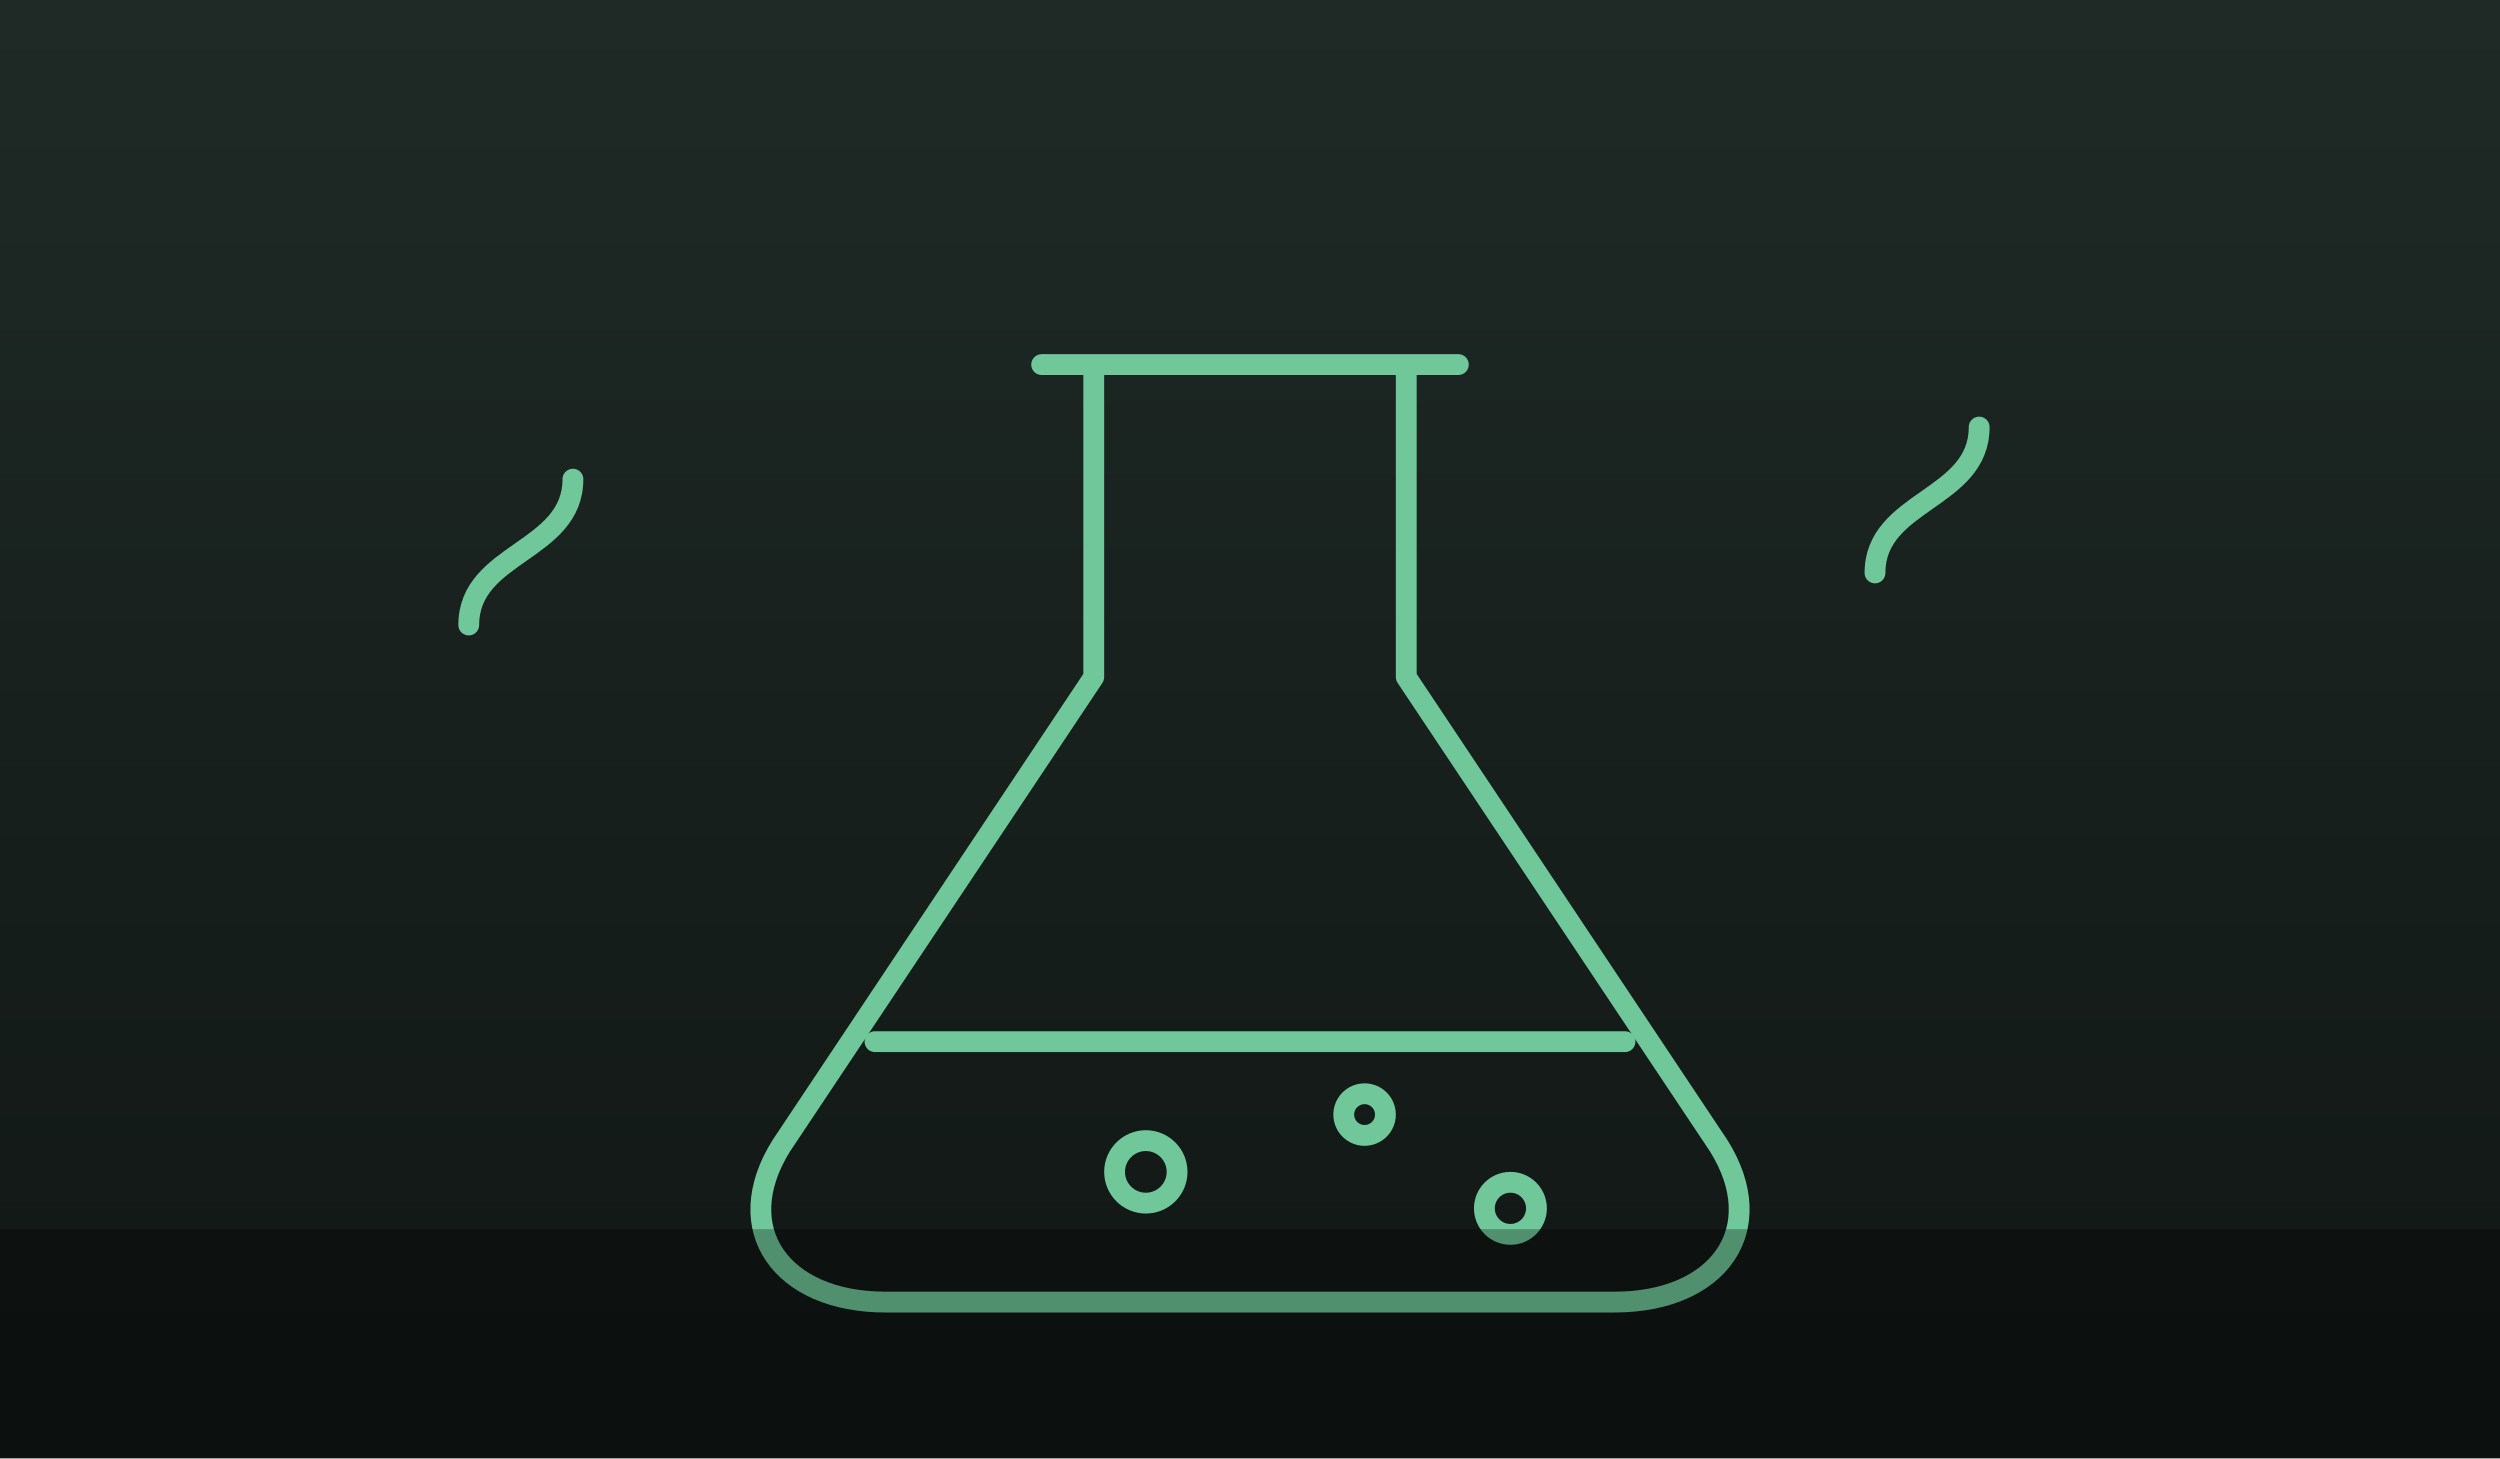
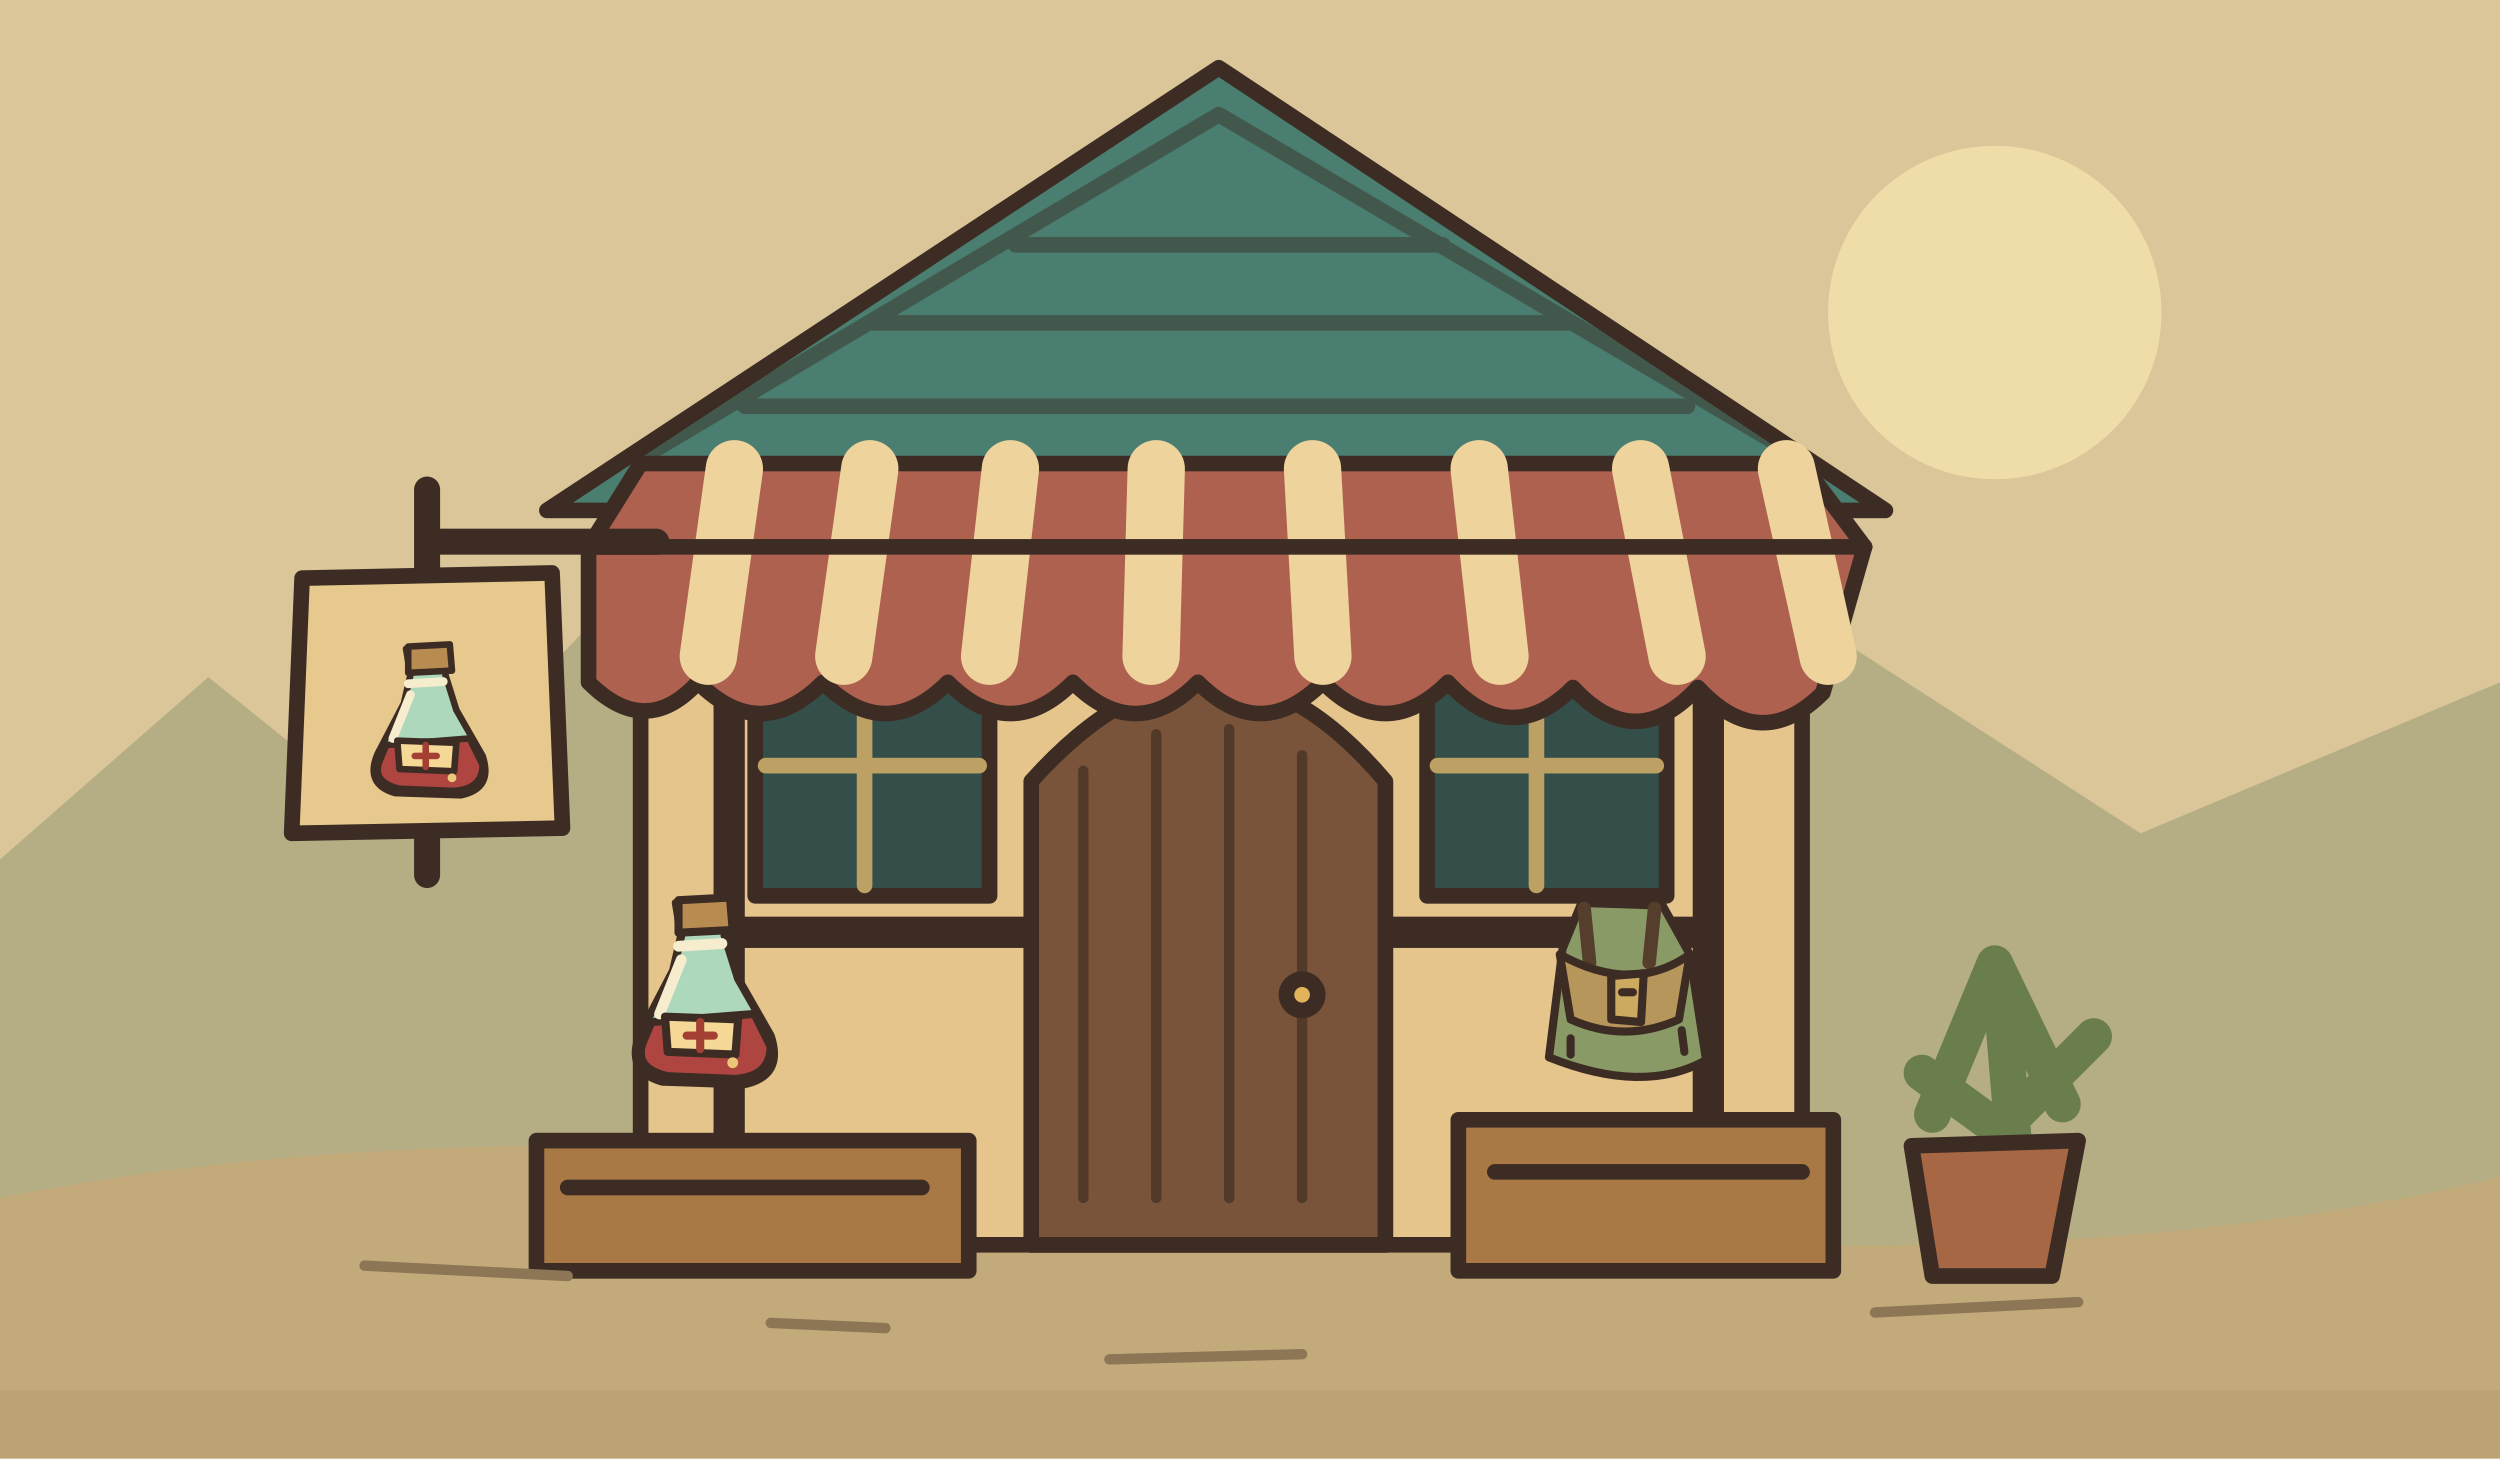
- <svg xmlns="http://www.w3.org/2000/svg" viewBox="0 0 480 280" preserveAspectRatio="xMidYMid slice" role="img" aria-hidden="true">
-   <defs>
-     <linearGradient id="g" x1="0" y1="0" x2="0" y2="1">
-       <stop offset="0" stop-color="#1f2a26" />
-       <stop offset="1" stop-color="#101614" />
-     </linearGradient>
-   </defs>
-   <rect width="480" height="280" fill="url(#g)" />
-   <g fill="none" stroke="#6fc79a" stroke-width="4" stroke-linecap="round" stroke-linejoin="round">
-     <path d="M200 70h80M210 70v60l-60 90c-10 16 0 30 20 30h140c20 0 30-14 20-30l-60-90V70" />
-     <path d="M168 200h144" />
-     <circle cx="220" cy="225" r="6" />
-     <circle cx="262" cy="214" r="4" />
-     <circle cx="290" cy="232" r="5" />
-     <path d="M360 110c0-14 20-14 20-28M90 120c0-14 20-14 20-28" />
+ <svg xmlns="http://www.w3.org/2000/svg" viewBox="0 0 480 280" aria-hidden="true">
+   <rect width="480" height="280" fill="#dbc69a" />
+   <circle cx="383" cy="60" r="32" fill="#efdda9" />
+   <path d="M0 165 40 130l36 29 42-44 49 41 72-54 60 50 36-41 76 49 69-29v149H0Z" fill="#b5ad83" />
+   <path d="M0 230q100-20 240 0t240-4v54H0Z" fill="#c2aa7b" />
+   <g stroke="#3c2c23" stroke-width="3" stroke-linecap="round" stroke-linejoin="round">
+     <path d="M123 90h223v149H123Z" fill="#e5c58b" />
+     <path d="m105 98 129-85 128 85Z" fill="#497e70" />
+     <path d="m123 88 111-66 112 66M143 78l181 0m-156-16h133m-106-15h82" fill="none" stroke="#3c2c23" stroke-opacity=".45" />
+     <path d="M129 101h211M140 100v137m188-137v137M140 179h188" fill="none" stroke-width="6" />
+     <path d="M198 150q35-39 68 0v89h-68Z" fill="#79543a" />
+     <path d="M208 148v82m14-89v89m14-90v90m14-85v85" fill="none" stroke="#513a29" stroke-width="2" />
+     <circle cx="250" cy="191" r="3" fill="#e1b45c" />
+     <path d="M145 123h45v49h-45Zm129 0h46v49h-46Z" fill="#344e49" />
+     <path d="M166 125v45m-19-23h41m107-22v45m-19-23h42" fill="none" stroke="#bca064" />
+     <path d="m113 105 10-16h223l12 16-8 28q-12 12-24-1-12 13-24 0-12 12-24-1-12 12-24 0-12 12-24 0-12 12-24 0-12 12-24 0-12 12-24 0-12 12-24 0-10 11-21 0Z" fill="#af6150" />
+     <path d="m141 90-5 36m31-36-5 36m32-36-4 36m32-36-1 36m31-36 2 36m30-36 4 36m27-36 7 36m21-36 8 36" fill="none" stroke="#eed39c" stroke-width="11" />
+     <path d="M113 105h245" fill="none" />
+     <path d="M82 94v74m0-64h44" fill="none" stroke-width="5" />
+     <path d="m58 111 48-1 2 49-52 1Z" fill="#e7c88d" />
+     <g transform="translate(62 117) scale(.42)">
+       <path d="m38 18 20-1-2 13 5 16 12 21q5 15-10 18l-30-1q-14-4-8-18l12-23 3-13Z" fill="#add8bb" />
+       <path d="m29 62 38-3 6 12q0 11-13 12l-25-1q-13-3-9-13Z" fill="#af4540" />
+       <path d="m39 17 19-1 1 12-20 1Z" fill="#b88b50" />
+       <path d="m39 34 16-1M40 39l-8 20" fill="none" stroke="#f6edce" stroke-width="4" />
+       <path d="m34 60 27 1-1 13-25-1Z" fill="#f5d896" />
+       <path d="M47 62v10m-5-5h10" stroke="#a43f34" />
+       <circle cx="59" cy="77" r="2" fill="#ebc777" stroke="none" />
+     </g>
+     <path d="M103 219h83v25h-83Zm177-4h72v29h-72Z" fill="#a87945" />
+     <path d="m109 228 68 0m110-3h59" fill="none" />
+     <g transform="translate(110 164) scale(.52)">
+       <path d="m38 18 20-1-2 13 5 16 12 21q5 15-10 18l-30-1q-14-4-8-18l12-23 3-13Z" fill="#add8bb" />
+       <path d="m29 62 38-3 6 12q0 11-13 12l-25-1q-13-3-9-13Z" fill="#af4540" />
+       <path d="m39 17 19-1 1 12-20 1Z" fill="#b88b50" />
+       <path d="m39 34 16-1M40 39l-8 20" fill="none" stroke="#f6edce" stroke-width="4" />
+       <path d="m34 60 27 1-1 13-25-1Z" fill="#f5d896" />
+       <path d="M47 62v10m-5-5h10" stroke="#a43f34" />
+       <circle cx="59" cy="77" r="2" fill="#ebc777" stroke="none" />
+     </g>
+     <g transform="translate(287 164) scale(.52)">
+       <path d="m25 35 7-17 30 1 10 18 6 39q-23 13-58-1Z" fill="#8a9a66" />
+       <path d="m33 20 2 20m24-20-2 20" stroke="#553e2c" stroke-width="5" />
+       <path d="M24 37q27 15 48 0l-4 24q-20 9-40 0Z" fill="#b7965c" />
+       <path d="m43 45 12-1-1 18-11-1Z" fill="#ccab60" />
+       <path d="m47 51 4 0m-23 17 0 6m41-9 1 8" fill="none" />
+     </g>
+     <path d="m371 214 12-29 13 27m-12-24 3 36m-18-18 15 11 18-18" fill="none" stroke="#6a7d4c" stroke-width="7" />
+     <path d="m367 220 32-1-5 26h-23Z" fill="#a76745" />
+     <path d="m70 243 39 2m251 7 39-2m-186 11 37-1m-102-6 22 1" stroke="#8d7655" stroke-width="2" />
  </g>
-   <rect y="236" width="480" height="44" fill="#000" fill-opacity=".28" />
+   <path d="M0 267h480v13H0Z" fill="#96784c" opacity=".15" />
</svg>
